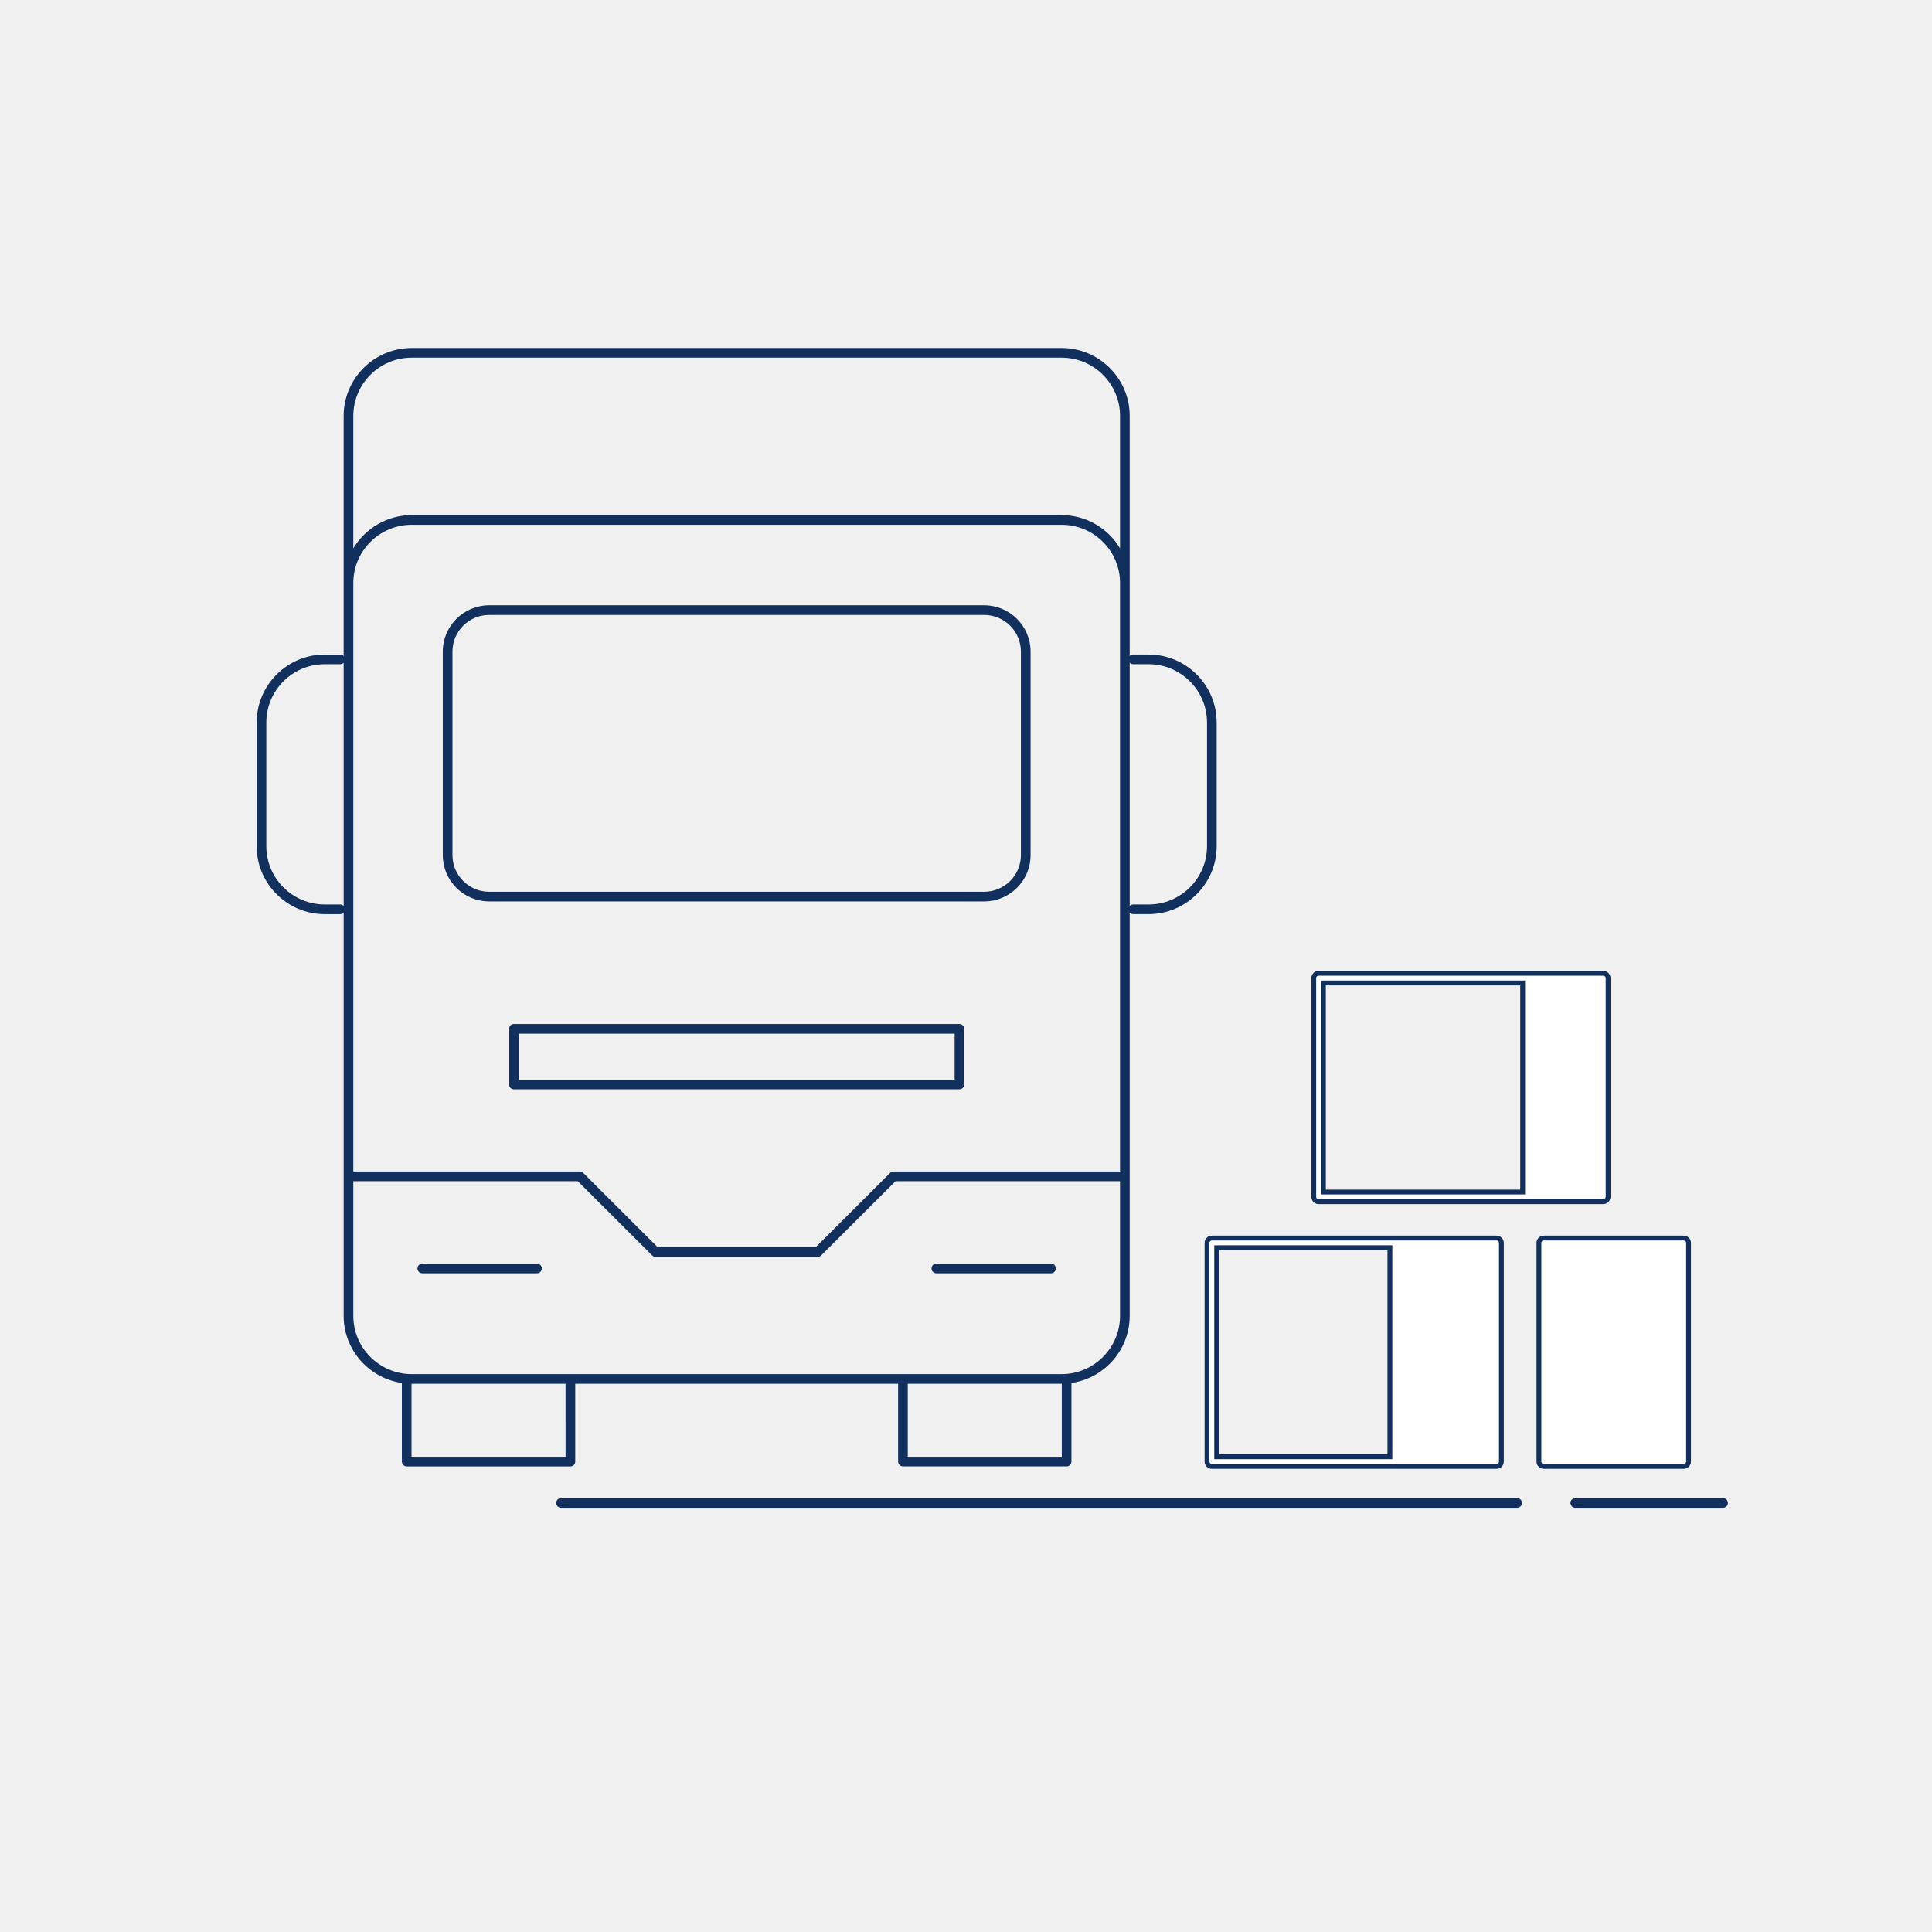
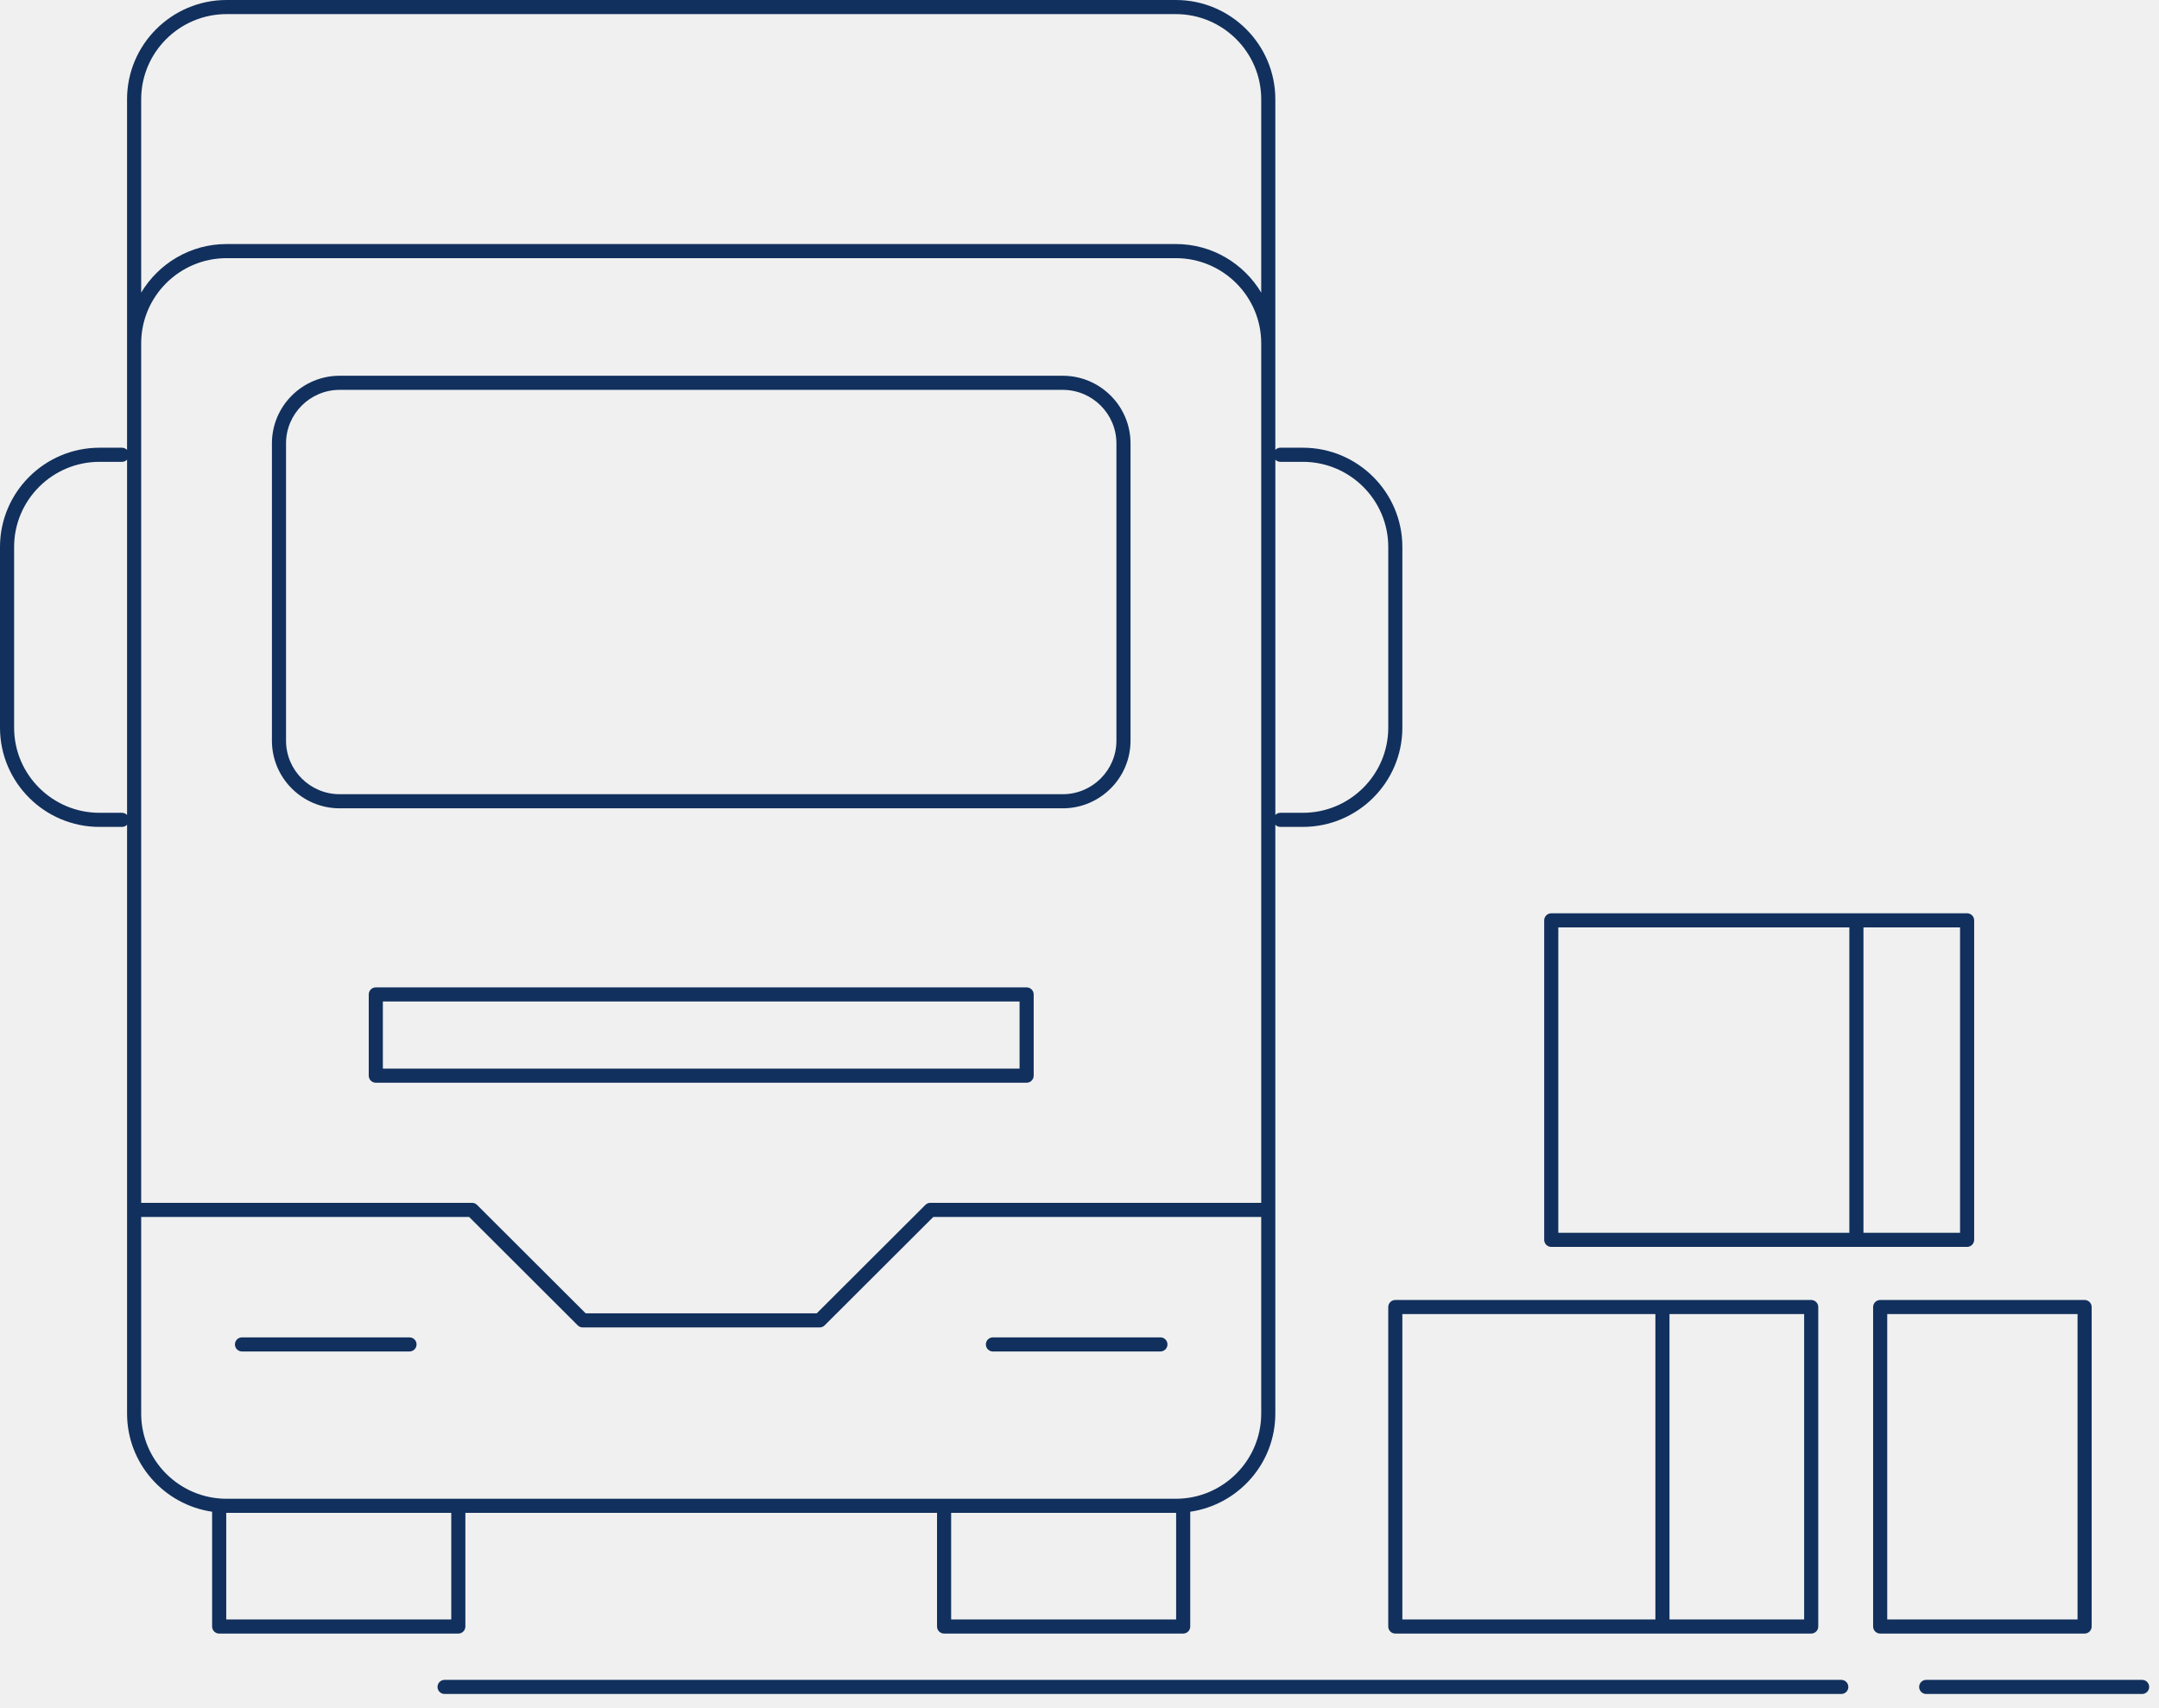
- <svg xmlns="http://www.w3.org/2000/svg" version="1.1" x="0px" y="0px" width="200px" height="200px" viewBox="0 0 200 200" enable-background="new 0 0 200 200" xml:space="preserve">
-   <g id="Layer_1">
- </g>
-   <g id="Layer_2">
-     <g>
-       <path d="M157.053,155.086H58.075c-0.275,0-0.5,0.225-0.5,0.5c0,0.277,0.225,0.5,0.5,0.5h98.978c0.275,0,0.5-0.223,0.5-0.5    C157.553,155.311,157.328,155.086,157.053,155.086z" fill="#11305D" />
-       <path d="M178.373,155.086H163.07c-0.273,0-0.5,0.225-0.5,0.5c0,0.277,0.227,0.5,0.5,0.5h15.303c0.275,0,0.5-0.223,0.5-0.5    C178.873,155.311,178.648,155.086,178.373,155.086z" fill="#11305D" />
-       <path d="M106.684,88.522V67.451c0-2.644-2.154-4.793-4.801-4.793H50.638c-2.646,0-4.8,2.149-4.8,4.793v21.071    c0,2.644,2.152,4.793,4.8,4.793h51.243C104.529,93.315,106.684,91.166,106.684,88.522z M46.839,88.522V67.451    c0-2.093,1.704-3.793,3.8-3.793h51.244c2.096,0,3.801,1.7,3.801,3.793v21.071c0,2.093-1.705,3.793-3.801,3.793H50.638    C48.543,92.315,46.839,90.615,46.839,88.522z" fill="#11305D" />
-       <path d="M43.718,131.811h11.871c0.276,0,0.5-0.225,0.5-0.5c0-0.277-0.224-0.5-0.5-0.5H43.718c-0.276,0-0.5,0.223-0.5,0.5    C43.218,131.586,43.442,131.811,43.718,131.811z" fill="#11305D" />
-       <path d="M96.932,131.811h11.871c0.275,0,0.5-0.225,0.5-0.5c0-0.277-0.225-0.5-0.5-0.5H96.932c-0.275,0-0.5,0.223-0.5,0.5    C96.432,131.586,96.657,131.811,96.932,131.811z" fill="#11305D" />
-       <path d="M99.823,112.264v-5.758c0-0.277-0.225-0.5-0.5-0.5H53.202c-0.276,0-0.5,0.223-0.5,0.5v5.758c0,0.275,0.224,0.5,0.5,0.5    h46.121C99.598,112.764,99.823,112.539,99.823,112.264z M98.823,111.764H53.702v-4.758h45.121V111.764z" fill="#11305D" />
-       <path d="M59.548,151.305v-8.055h33.425v8.055c0,0.275,0.225,0.5,0.5,0.5h16.943c0.277,0,0.5-0.225,0.5-0.5v-8.137    c3.404-0.498,6.029-3.422,6.029-6.955v-17.297V94.478c0.092,0.094,0.217,0.153,0.359,0.153h1.594c3.887,0,7.051-3.156,7.051-7.035    V74.794c0-3.881-3.164-7.037-7.051-7.037h-1.594c-0.143,0-0.268,0.06-0.359,0.152v-7.552V43.063c0-3.88-3.162-7.037-7.051-7.037    H42.625c-3.889,0-7.051,3.157-7.051,7.037v17.295v7.552c-0.092-0.094-0.217-0.152-0.358-0.152H33.62    c-3.887,0-7.051,3.156-7.051,7.037v12.803c0,3.879,3.164,7.035,7.051,7.035h1.597c0.142,0,0.269-0.061,0.358-0.153v24.437v17.297    c0,3.531,2.623,6.455,6.026,6.953v8.139c0,0.275,0.224,0.5,0.5,0.5h16.946C59.325,151.805,59.548,151.58,59.548,151.305z     M109.916,143.25v7.555H93.972v-7.555h15.922H109.916z M36.575,118.916V60.358c0-3.327,2.715-6.034,6.051-6.034h67.269    c3.336,0,6.051,2.707,6.051,6.034v58.558v2.359H92.5c-0.133,0-0.26,0.055-0.354,0.146l-7.699,7.684H68.073l-7.697-7.684    c-0.094-0.094-0.221-0.146-0.354-0.146H36.575V118.916z M117.305,68.757h1.594c3.336,0,6.051,2.708,6.051,6.037v12.803    c0,3.328-2.715,6.035-6.051,6.035h-1.594c-0.143,0-0.268,0.06-0.359,0.152V68.603C117.037,68.697,117.162,68.757,117.305,68.757z     M36.575,43.063c0-3.329,2.715-6.037,6.051-6.037h67.269c3.336,0,6.051,2.708,6.051,6.037v13.702    c-1.229-2.059-3.479-3.441-6.051-3.441H42.625c-2.571,0-4.818,1.385-6.051,3.441V43.063z M35.216,93.632H33.62    c-3.336,0-6.051-2.707-6.051-6.035V74.794c0-3.329,2.715-6.037,6.051-6.037h1.597c0.142,0,0.269-0.061,0.358-0.153v25.183    C35.483,93.691,35.358,93.632,35.216,93.632z M36.575,136.213v-13.936h23.239l7.697,7.684c0.094,0.094,0.222,0.145,0.354,0.145    h16.789c0.133,0,0.26-0.053,0.354-0.145l7.698-7.684h23.238v13.936c0,3.328-2.715,6.037-6.051,6.037H93.472H59.048H42.625    C39.29,142.25,36.575,139.541,36.575,136.213z M58.548,150.805H42.601v-7.555h0.024h15.922L58.548,150.805L58.548,150.805z" fill="#11305D" />
-       <path d="M125.449,128.162c-0.275,0-0.5,0.223-0.5,0.5v22.643c0,0.275,0.225,0.5,0.5,0.5h29.475c0.273,0,0.5-0.225,0.5-0.5v-22.643    c0-0.277-0.227-0.5-0.5-0.5H125.449z M125.949,129.162h17.932v21.643h-17.932V129.162z" fill="#fff" stroke="#11305D" stroke-width=".5" />
-       <path d="M136.5,124.4h29.469c0.277,0,0.5-0.225,0.5-0.5v-22.645c0-0.277-0.223-0.5-0.5-0.5H136.5c-0.277,0-0.5,0.223-0.5,0.5    V123.9C136,124.176,136.223,124.4,136.5,124.4z M137,101.756h20.625V123.4H137V101.756z" fill="#fff" stroke="#11305D" stroke-width=".5" />
-       <path d="M174.797,151.305v-22.643c0-0.277-0.225-0.5-0.5-0.5h-14.488c-0.275,0-0.5,0.223-0.5,0.5v22.643    c0,0.275,0.225,0.5,0.5,0.5h14.488C174.572,151.805,174.797,151.58,174.797,151.305z" fill="#fff" stroke="#11305D" stroke-width=".5" />
-     </g>
-   </g>
+ <svg xmlns="http://www.w3.org/2000/svg" width="153" height="121" viewBox="0 0 153 121" fill="none">
+   <path d="M130.484 119.06H31.506C31.23 119.06 31.006 119.284 31.006 119.56C31.006 119.836 31.23 120.06 31.506 120.06H130.484C130.76 120.06 130.984 119.836 130.984 119.56C130.984 119.284 130.76 119.06 130.484 119.06Z" fill="#11305D" />
+   <path d="M151.804 119.06H136.502C136.226 119.06 136.002 119.284 136.002 119.56C136.002 119.836 136.226 120.06 136.502 120.06H151.804C152.08 120.06 152.304 119.836 152.304 119.56C152.304 119.284 152.08 119.06 151.804 119.06Z" fill="#11305D" />
+   <path d="M80.116 52.497V31.424C80.116 28.781 77.962 26.631 75.313 26.631H24.07C21.424 26.631 19.27 28.781 19.27 31.424V52.497C19.27 55.139 21.423 57.289 24.07 57.289H75.313C77.961 57.289 80.116 55.14 80.116 52.497ZM20.27 52.497V31.424C20.27 29.333 21.975 27.631 24.07 27.631H75.313C77.41 27.631 79.116 29.333 79.116 31.424V52.497C79.116 54.588 77.41 56.289 75.313 56.289H24.07C21.974 56.289 20.27 54.588 20.27 52.497Z" fill="#11305D" />
+   <path d="M17.149 95.785H29.02C29.296 95.785 29.52 95.561 29.52 95.285C29.52 95.009 29.296 94.785 29.02 94.785H17.149C16.873 94.785 16.649 95.009 16.649 95.285C16.649 95.561 16.872 95.785 17.149 95.785Z" fill="#11305D" />
+   <path d="M70.364 95.785H82.234C82.51 95.785 82.734 95.561 82.734 95.285C82.734 95.009 82.51 94.785 82.234 94.785H70.364C70.088 94.785 69.864 95.009 69.864 95.285C69.864 95.561 70.087 95.785 70.364 95.785Z" fill="#11305D" />
+   <path d="M73.253 76.237V70.48C73.253 70.204 73.029 69.98 72.753 69.98H26.632C26.356 69.98 26.132 70.204 26.132 70.48V76.237C26.132 76.513 26.356 76.737 26.632 76.737H72.753C73.03 76.737 73.253 76.513 73.253 76.237ZM72.253 75.737H27.132V70.98H72.253V75.737Z" fill="#11305D" />
+   <path d="M32.979 115.278V107.224H66.404V115.278C66.404 115.554 66.628 115.778 66.904 115.778H83.848C84.124 115.778 84.348 115.554 84.348 115.278V107.142C87.752 106.645 90.377 103.72 90.377 100.187V82.89V58.453C90.468 58.547 90.594 58.606 90.735 58.606H92.329C96.217 58.606 99.38 55.45 99.38 51.57V38.769C99.38 34.889 96.217 31.732 92.329 31.732H90.735C90.593 31.732 90.467 31.792 90.377 31.885V24.334V7.037C90.377 3.157 87.214 0 83.326 0H16.056C12.168 0 9.004 3.157 9.004 7.037V24.334V31.885C8.913 31.791 8.787 31.732 8.646 31.732H7.051C3.163 31.732 0 34.889 0 38.769V51.571C0 55.451 3.163 58.607 7.051 58.607H8.647C8.788 58.607 8.915 58.547 9.005 58.454V82.891V100.188C9.005 103.72 11.629 106.644 15.032 107.142V115.279C15.032 115.555 15.256 115.779 15.532 115.779H32.478C32.755 115.778 32.979 115.554 32.979 115.278ZM83.348 107.224V114.778H67.404V107.224H83.327H83.348ZM10.005 82.89V24.334C10.005 21.005 12.72 18.297 16.057 18.297H83.327C86.663 18.297 89.378 21.005 89.378 24.334V82.89V85.25H65.932C65.8 85.25 65.673 85.303 65.579 85.396L57.879 93.081H41.503L33.805 85.396C33.712 85.302 33.584 85.25 33.452 85.25H10.005V82.89ZM90.736 32.732H92.33C95.666 32.732 98.381 35.44 98.381 38.769V51.571C98.381 54.899 95.666 57.607 92.33 57.607H90.736C90.594 57.607 90.468 57.667 90.378 57.76V32.578C90.468 32.672 90.594 32.732 90.736 32.732ZM10.005 7.037C10.005 3.708 12.72 1 16.057 1H83.327C86.663 1 89.378 3.708 89.378 7.037V20.739C88.147 18.681 85.899 17.296 83.327 17.296H16.057C13.485 17.296 11.237 18.681 10.005 20.739V7.037ZM8.647 57.607H7.051C3.715 57.607 1 54.899 1 51.571V38.769C1 35.44 3.714 32.732 7.051 32.732H8.647C8.788 32.732 8.915 32.672 9.005 32.579V57.761C8.914 57.666 8.788 57.607 8.647 57.607ZM10.005 100.187V86.25H33.245L40.943 93.935C41.036 94.029 41.164 94.081 41.296 94.081H58.086C58.218 94.081 58.345 94.028 58.439 93.935L66.139 86.25H89.377V100.187C89.377 103.516 86.662 106.224 83.326 106.224H66.904H32.479H16.057C12.72 106.224 10.005 103.516 10.005 100.187ZM31.979 114.778H16.033V107.224H16.057H31.979V114.778Z" fill="#11305D" />
+   <path d="M98.88 92.136C98.604 92.136 98.38 92.36 98.38 92.636V115.278C98.38 115.554 98.604 115.778 98.88 115.778H128.353C128.629 115.778 128.853 115.554 128.853 115.278V92.636C128.853 92.36 128.629 92.136 128.353 92.136H98.88ZM99.38 93.136H117.311V114.778H99.38V93.136ZM127.853 114.778H118.311V93.136H127.853V114.778Z" fill="#11305D" />
+   <path d="M109.931 88.373H139.401C139.677 88.373 139.901 88.149 139.901 87.873V65.229C139.901 64.953 139.677 64.729 139.401 64.729H109.931C109.655 64.729 109.431 64.953 109.431 65.229V87.873C109.431 88.15 109.655 88.373 109.931 88.373ZM138.901 87.373H132.056V65.729H138.901V87.373ZM110.431 65.73H131.056V87.374H110.431V65.73Z" fill="#11305D" />
+   <path d="M148.228 115.278V92.636C148.228 92.36 148.004 92.136 147.728 92.136H133.241C132.965 92.136 132.741 92.36 132.741 92.636V115.278C132.741 115.554 132.965 115.778 133.241 115.778H147.728C148.004 115.778 148.228 115.554 148.228 115.278ZM147.228 114.778H133.741V93.136H147.228V114.778Z" fill="#11305D" />
</svg>
